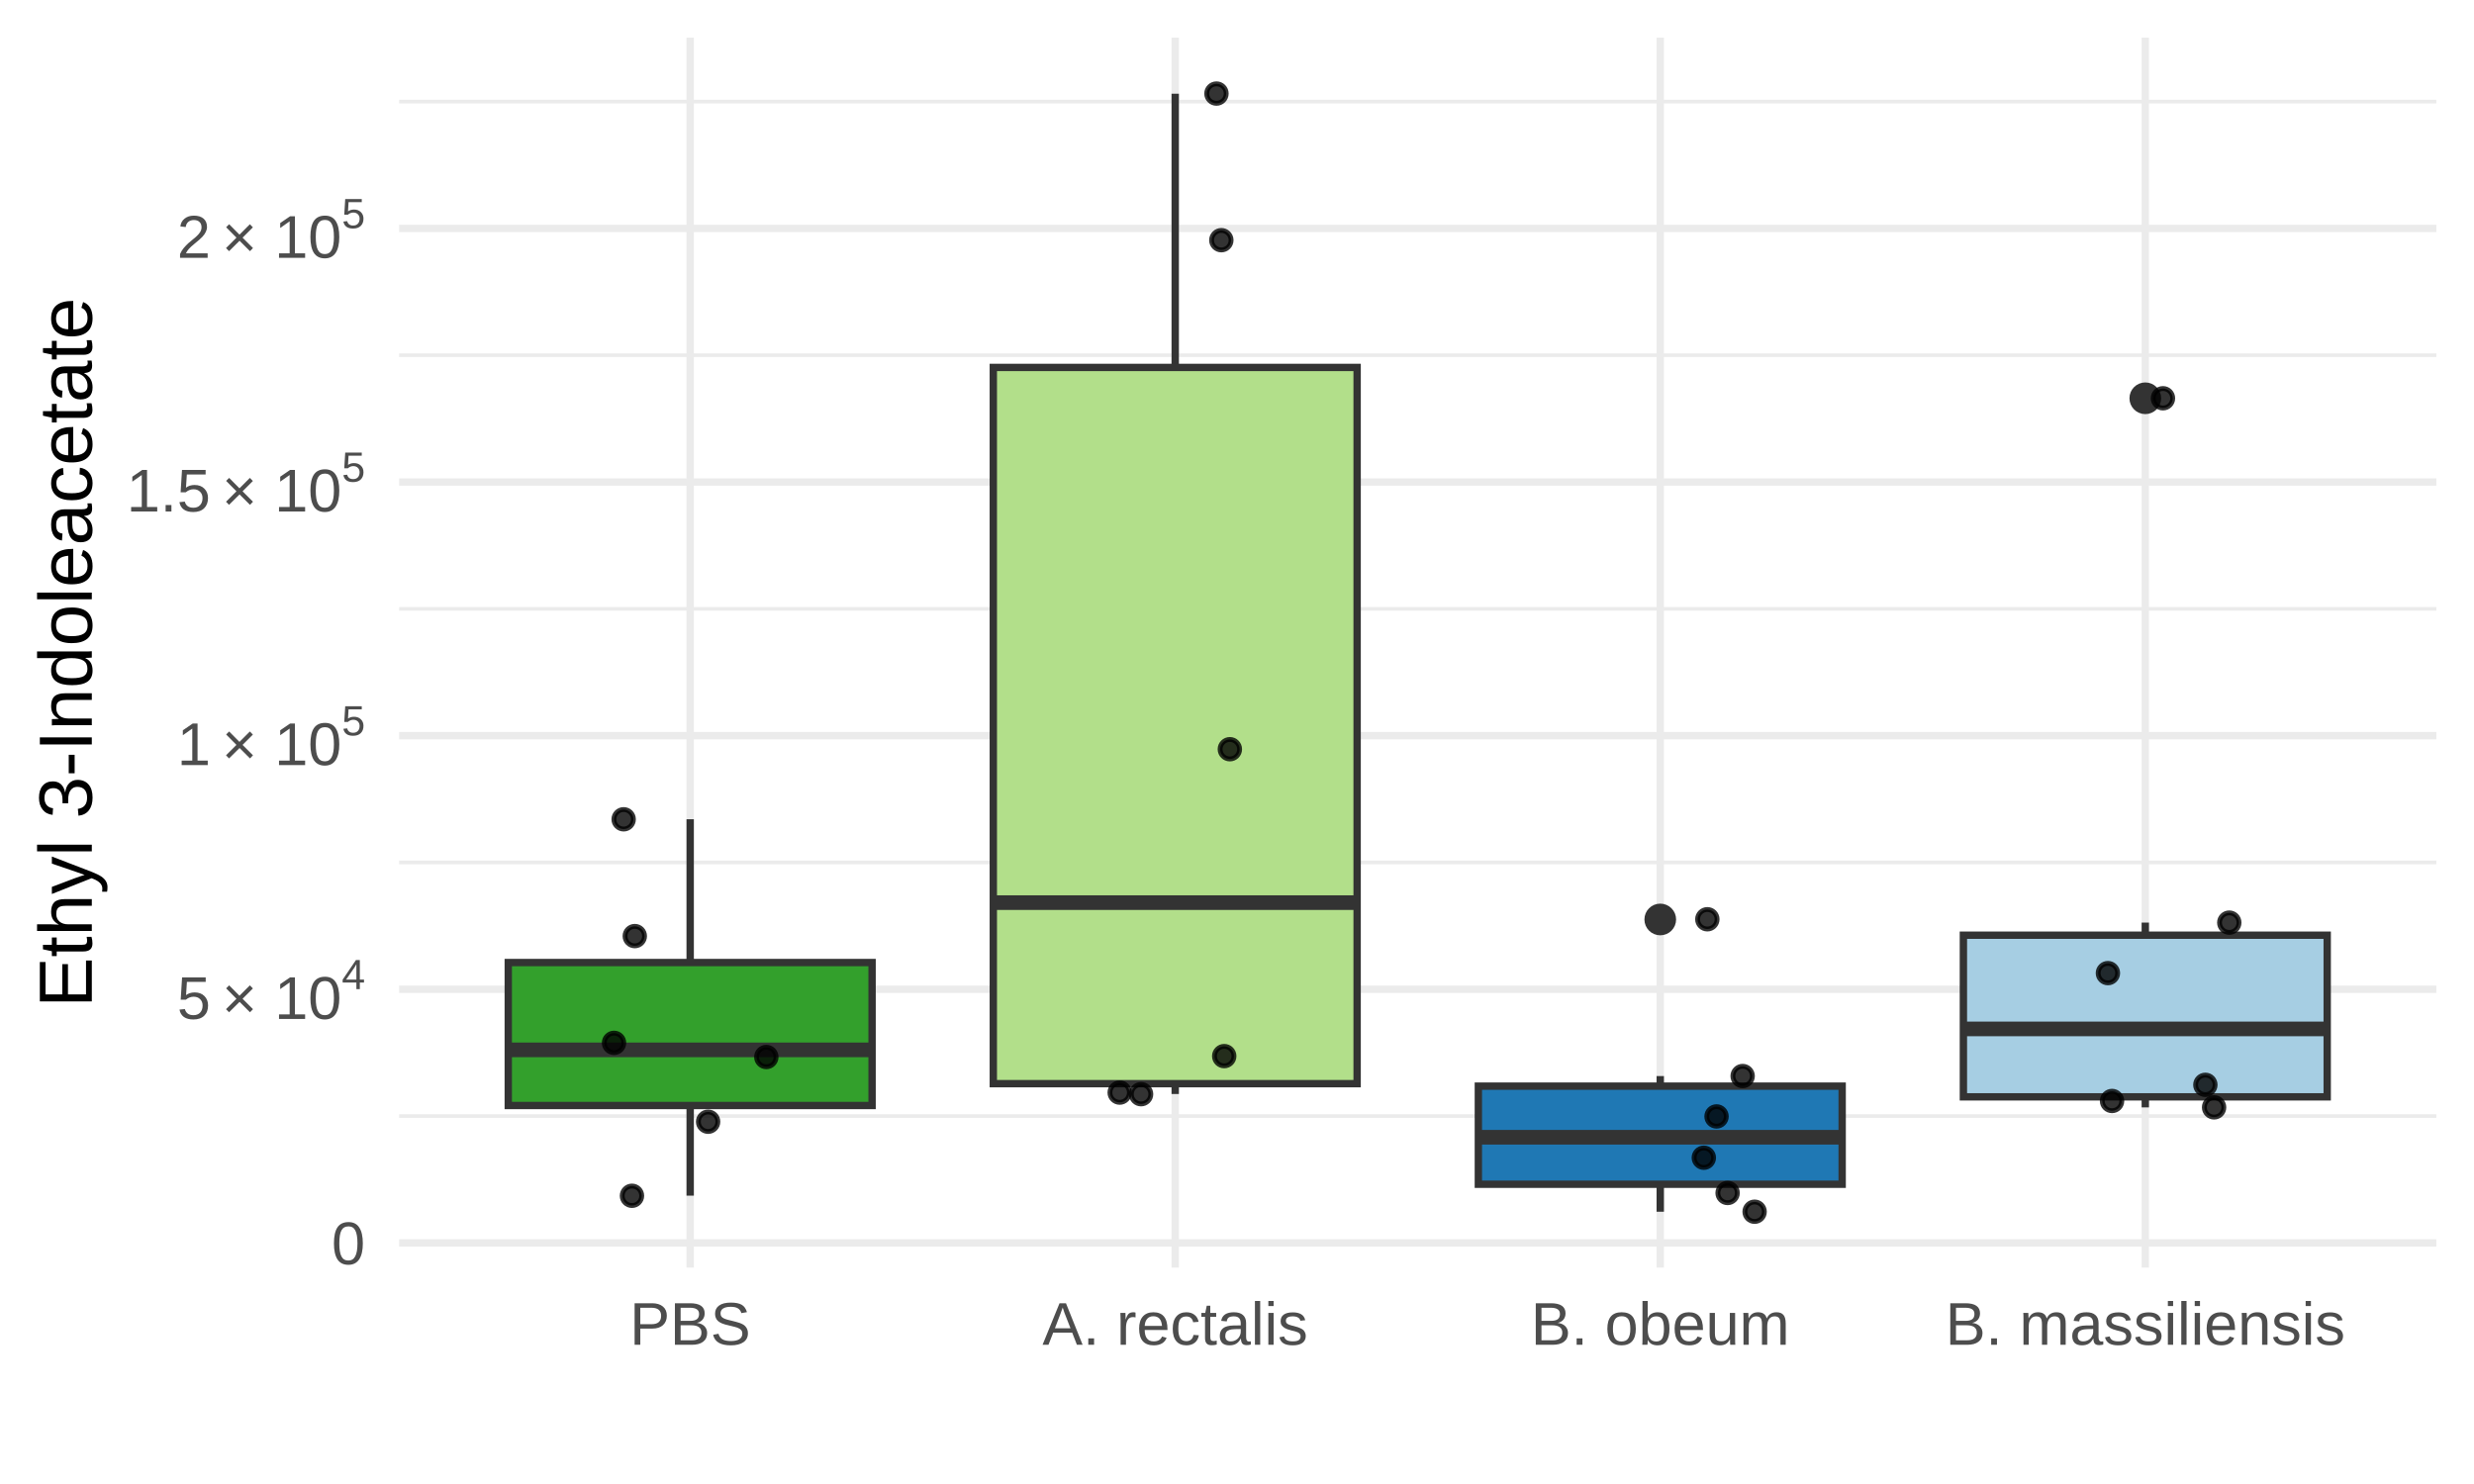
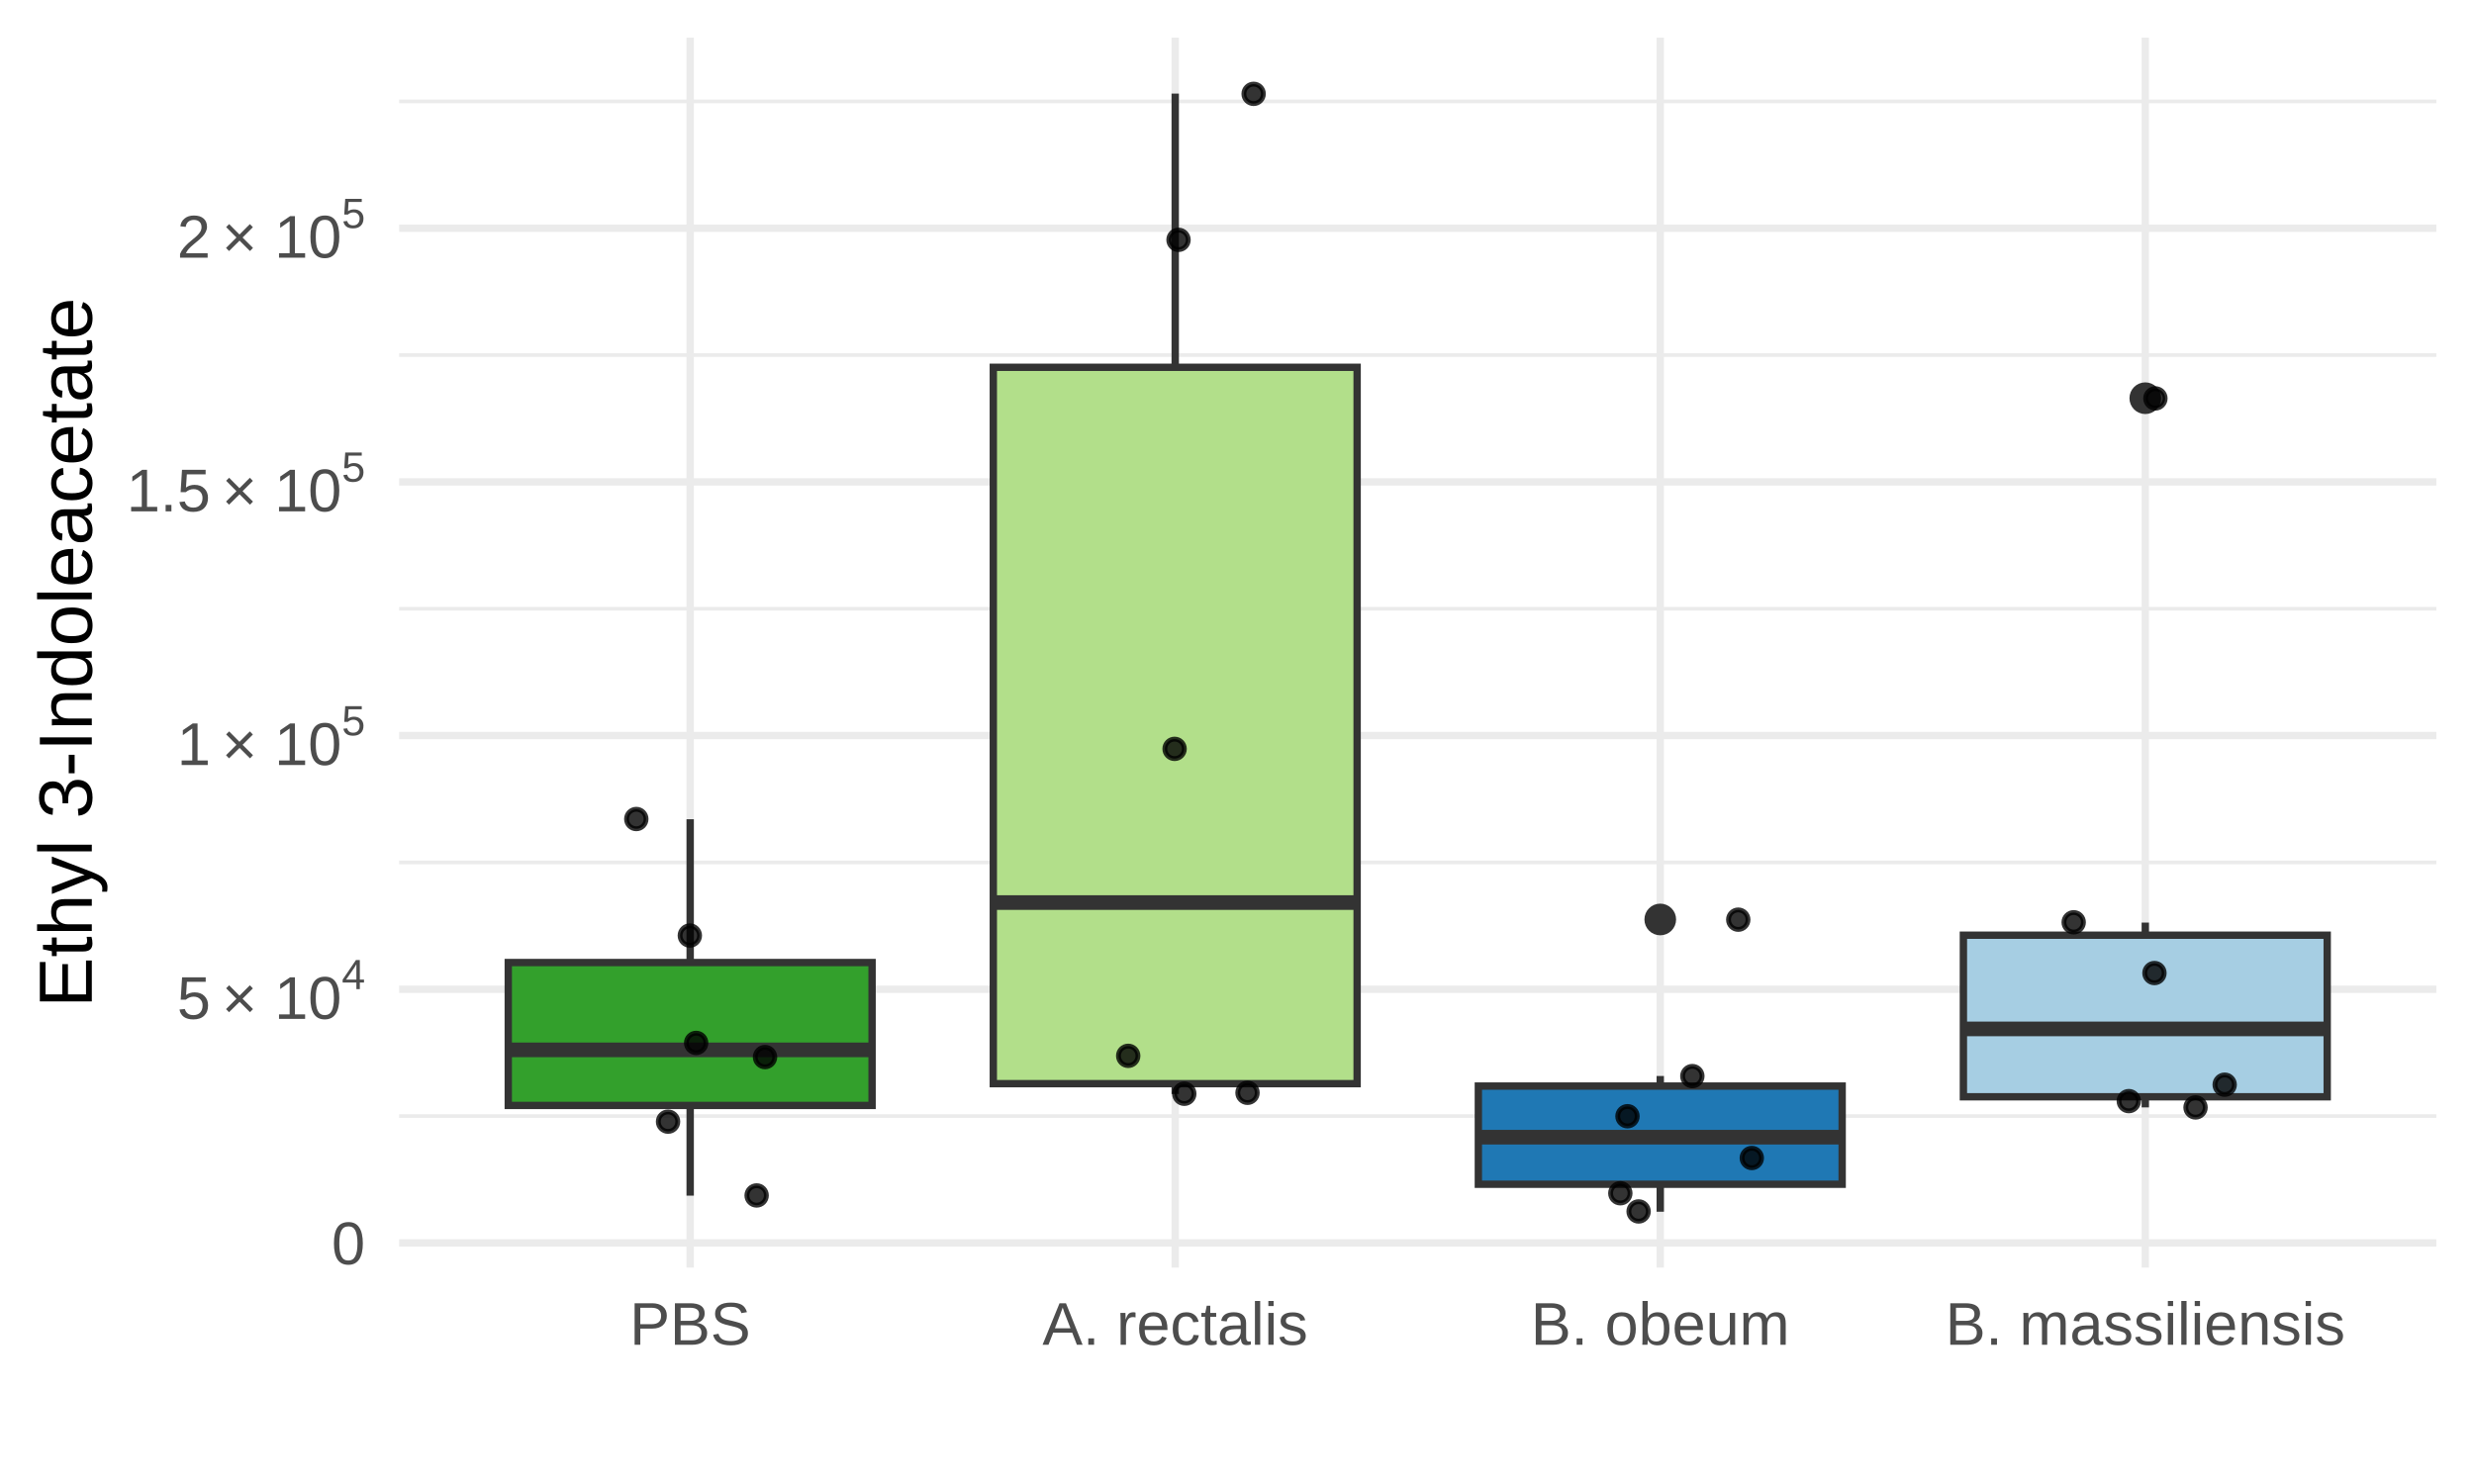
<svg xmlns="http://www.w3.org/2000/svg" class="svglite" width="360.00pt" height="216.00pt" viewBox="0 0 360.00 216.00">
  <defs>
    <style type="text/css">
    .svglite line, .svglite polyline, .svglite polygon, .svglite path, .svglite rect, .svglite circle {
      fill: none;
      stroke: #000000;
      stroke-linecap: round;
      stroke-linejoin: round;
      stroke-miterlimit: 10.00;
    }
    .svglite text {
      white-space: pre;
    }
  </style>
  </defs>
  <rect width="100%" height="100%" style="stroke: none; fill: none;" />
  <defs>
    <clipPath id="cpMC4wMHwzNjAuMDB8MC4wMHwyMTYuMDA=">
      <rect x="0.00" y="0.00" width="360.00" height="216.00" />
    </clipPath>
  </defs>
  <g clip-path="url(#cpMC4wMHwzNjAuMDB8MC4wMHwyMTYuMDA=)">
</g>
  <defs>
    <clipPath id="cpNTguMDh8MzU0LjUyfDUuNDh8MTg0LjUw">
      <rect x="58.08" y="5.48" width="296.44" height="179.02" />
    </clipPath>
  </defs>
  <g clip-path="url(#cpNTguMDh8MzU0LjUyfDUuNDh8MTg0LjUw)">
    <polyline points="58.08,162.45 354.52,162.45 " style="stroke-width: 0.53; stroke: #EBEBEB; stroke-linecap: butt;" />
    <polyline points="58.08,125.53 354.52,125.53 " style="stroke-width: 0.53; stroke: #EBEBEB; stroke-linecap: butt;" />
-     <polyline points="58.08,88.62 354.52,88.62 " style="stroke-width: 0.53; stroke: #EBEBEB; stroke-linecap: butt;" />
-     <polyline points="58.08,51.70 354.52,51.70 " style="stroke-width: 0.53; stroke: #EBEBEB; stroke-linecap: butt;" />
-     <polyline points="58.08,14.79 354.52,14.79 " style="stroke-width: 0.53; stroke: #EBEBEB; stroke-linecap: butt;" />
+     <polyline points="58.08,88.60 354.52,88.60 " style="stroke-width: 0.53; stroke: #EBEBEB; stroke-linecap: butt;" />
+     <polyline points="58.08,51.68 354.52,51.68 " style="stroke-width: 0.53; stroke: #EBEBEB; stroke-linecap: butt;" />
+     <polyline points="58.08,14.76 354.52,14.76 " style="stroke-width: 0.53; stroke: #EBEBEB; stroke-linecap: butt;" />
    <polyline points="58.08,180.91 354.52,180.91 " style="stroke-width: 1.07; stroke: #EBEBEB; stroke-linecap: butt;" />
    <polyline points="58.08,143.99 354.52,143.99 " style="stroke-width: 1.07; stroke: #EBEBEB; stroke-linecap: butt;" />
-     <polyline points="58.08,107.08 354.52,107.08 " style="stroke-width: 1.07; stroke: #EBEBEB; stroke-linecap: butt;" />
-     <polyline points="58.08,70.16 354.52,70.16 " style="stroke-width: 1.07; stroke: #EBEBEB; stroke-linecap: butt;" />
-     <polyline points="58.08,33.25 354.52,33.25 " style="stroke-width: 1.07; stroke: #EBEBEB; stroke-linecap: butt;" />
+     <polyline points="58.08,107.06 354.52,107.06 " style="stroke-width: 1.07; stroke: #EBEBEB; stroke-linecap: butt;" />
+     <polyline points="58.08,70.14 354.52,70.14 " style="stroke-width: 1.07; stroke: #EBEBEB; stroke-linecap: butt;" />
+     <polyline points="58.08,33.22 354.52,33.22 " style="stroke-width: 1.07; stroke: #EBEBEB; stroke-linecap: butt;" />
    <polyline points="100.43,184.50 100.43,5.48 " style="stroke-width: 1.07; stroke: #EBEBEB; stroke-linecap: butt;" />
    <polyline points="171.01,184.50 171.01,5.48 " style="stroke-width: 1.07; stroke: #EBEBEB; stroke-linecap: butt;" />
    <polyline points="241.59,184.50 241.59,5.48 " style="stroke-width: 1.07; stroke: #EBEBEB; stroke-linecap: butt;" />
    <polyline points="312.17,184.50 312.17,5.48 " style="stroke-width: 1.07; stroke: #EBEBEB; stroke-linecap: butt;" />
    <line x1="100.43" y1="140.10" x2="100.43" y2="119.24" style="stroke-width: 1.07; stroke: #333333; stroke-linecap: butt;" />
-     <line x1="100.43" y1="160.91" x2="100.43" y2="174.03" style="stroke-width: 1.07; stroke: #333333; stroke-linecap: butt;" />
-     <polygon points="73.96,140.10 73.96,160.91 126.90,160.91 126.90,140.10 73.96,140.10 " style="stroke-width: 1.07; stroke: #333333; stroke-linecap: butt; stroke-linejoin: miter; fill: #33A02C;" />
+     <line x1="100.43" y1="160.90" x2="100.43" y2="174.03" style="stroke-width: 1.07; stroke: #333333; stroke-linecap: butt;" />
+     <polygon points="73.96,140.10 73.96,160.90 126.90,160.90 126.90,140.10 73.96,140.10 " style="stroke-width: 1.07; stroke: #333333; stroke-linecap: butt; stroke-linejoin: miter; fill: #33A02C;" />
    <line x1="73.96" y1="152.81" x2="126.90" y2="152.81" style="stroke-width: 2.13; stroke: #333333; stroke-linecap: butt; stroke-linejoin: miter;" />
-     <line x1="171.01" y1="53.48" x2="171.01" y2="13.64" style="stroke-width: 1.07; stroke: #333333; stroke-linecap: butt;" />
+     <line x1="171.01" y1="53.46" x2="171.01" y2="13.62" style="stroke-width: 1.07; stroke: #333333; stroke-linecap: butt;" />
    <line x1="171.01" y1="157.73" x2="171.01" y2="159.24" style="stroke-width: 1.07; stroke: #333333; stroke-linecap: butt;" />
-     <polygon points="144.54,53.48 144.54,157.73 197.48,157.73 197.48,53.48 144.54,53.48 " style="stroke-width: 1.07; stroke: #333333; stroke-linecap: butt; stroke-linejoin: miter; fill: #B2DF8A;" />
-     <line x1="144.54" y1="131.38" x2="197.48" y2="131.38" style="stroke-width: 2.13; stroke: #333333; stroke-linecap: butt; stroke-linejoin: miter;" />
+     <polygon points="144.54,53.46 144.54,157.73 197.48,157.73 197.48,53.46 144.54,53.46 " style="stroke-width: 1.07; stroke: #333333; stroke-linecap: butt; stroke-linejoin: miter; fill: #B2DF8A;" />
+     <line x1="144.54" y1="131.37" x2="197.48" y2="131.37" style="stroke-width: 2.13; stroke: #333333; stroke-linecap: butt; stroke-linejoin: miter;" />
    <circle cx="241.59" cy="133.83" r="1.95" style="stroke-width: 0.71; stroke: #333333; fill: #333333;" />
-     <line x1="241.59" y1="158.09" x2="241.59" y2="156.62" style="stroke-width: 1.07; stroke: #333333; stroke-linecap: butt;" />
+     <line x1="241.59" y1="158.08" x2="241.59" y2="156.61" style="stroke-width: 1.07; stroke: #333333; stroke-linecap: butt;" />
    <line x1="241.59" y1="172.37" x2="241.59" y2="176.37" style="stroke-width: 1.07; stroke: #333333; stroke-linecap: butt;" />
-     <polygon points="215.12,158.09 215.12,172.37 268.06,172.37 268.06,158.09 215.12,158.09 " style="stroke-width: 1.07; stroke: #333333; stroke-linecap: butt; stroke-linejoin: miter; fill: #1F78B4;" />
-     <line x1="215.12" y1="165.53" x2="268.06" y2="165.53" style="stroke-width: 2.13; stroke: #333333; stroke-linecap: butt; stroke-linejoin: miter;" />
-     <circle cx="312.17" cy="57.97" r="1.95" style="stroke-width: 0.71; stroke: #333333; fill: #333333;" />
+     <polygon points="215.12,158.08 215.12,172.37 268.06,172.37 268.06,158.08 215.12,158.08 " style="stroke-width: 1.07; stroke: #333333; stroke-linecap: butt; stroke-linejoin: miter; fill: #1F78B4;" />
+     <line x1="215.12" y1="165.52" x2="268.06" y2="165.52" style="stroke-width: 2.13; stroke: #333333; stroke-linecap: butt; stroke-linejoin: miter;" />
+     <circle cx="312.17" cy="57.96" r="1.95" style="stroke-width: 0.71; stroke: #333333; fill: #333333;" />
    <line x1="312.17" y1="136.12" x2="312.17" y2="134.28" style="stroke-width: 1.07; stroke: #333333; stroke-linecap: butt;" />
-     <line x1="312.17" y1="159.65" x2="312.17" y2="161.18" style="stroke-width: 1.07; stroke: #333333; stroke-linecap: butt;" />
-     <polygon points="285.70,136.12 285.70,159.65 338.64,159.65 338.64,136.12 285.70,136.12 " style="stroke-width: 1.07; stroke: #333333; stroke-linecap: butt; stroke-linejoin: miter; fill: #A6CEE3;" />
+     <line x1="312.17" y1="159.64" x2="312.17" y2="161.18" style="stroke-width: 1.07; stroke: #333333; stroke-linecap: butt;" />
+     <polygon points="285.70,136.12 285.70,159.64 338.64,159.64 338.64,136.12 285.70,136.12 " style="stroke-width: 1.07; stroke: #333333; stroke-linecap: butt; stroke-linejoin: miter; fill: #A6CEE3;" />
    <line x1="285.70" y1="149.76" x2="338.64" y2="149.76" style="stroke-width: 2.13; stroke: #333333; stroke-linecap: butt; stroke-linejoin: miter;" />
-     <circle cx="255.32" cy="176.37" r="1.42" style="stroke-width: 0.71; stroke: #000000; stroke-opacity: 0.80; fill: #000000; fill-opacity: 0.80;" />
-     <circle cx="249.78" cy="162.50" r="1.42" style="stroke-width: 0.71; stroke: #000000; stroke-opacity: 0.80; fill: #000000; fill-opacity: 0.80;" />
-     <circle cx="320.91" cy="157.90" r="1.42" style="stroke-width: 0.71; stroke: #000000; stroke-opacity: 0.80; fill: #000000; fill-opacity: 0.80;" />
-     <circle cx="177.72" cy="34.96" r="1.42" style="stroke-width: 0.71; stroke: #000000; stroke-opacity: 0.80; fill: #000000; fill-opacity: 0.80;" />
-     <circle cx="178.96" cy="109.05" r="1.42" style="stroke-width: 0.71; stroke: #000000; stroke-opacity: 0.80; fill: #000000; fill-opacity: 0.80;" />
-     <circle cx="103.04" cy="163.27" r="1.42" style="stroke-width: 0.71; stroke: #000000; stroke-opacity: 0.80; fill: #000000; fill-opacity: 0.80;" />
-     <circle cx="91.96" cy="174.05" r="1.42" style="stroke-width: 0.71; stroke: #000000; stroke-opacity: 0.80; fill: #000000; fill-opacity: 0.80;" />
-     <circle cx="307.33" cy="160.25" r="1.42" style="stroke-width: 0.71; stroke: #000000; stroke-opacity: 0.80; fill: #000000; fill-opacity: 0.80;" />
-     <circle cx="251.39" cy="173.64" r="1.42" style="stroke-width: 0.71; stroke: #000000; stroke-opacity: 0.80; fill: #000000; fill-opacity: 0.80;" />
-     <circle cx="248.44" cy="133.80" r="1.42" style="stroke-width: 0.71; stroke: #000000; stroke-opacity: 0.80; fill: #000000; fill-opacity: 0.80;" />
-     <circle cx="314.74" cy="57.97" r="1.42" style="stroke-width: 0.71; stroke: #000000; stroke-opacity: 0.80; fill: #000000; fill-opacity: 0.80;" />
-     <circle cx="166.04" cy="159.26" r="1.42" style="stroke-width: 0.71; stroke: #000000; stroke-opacity: 0.80; fill: #000000; fill-opacity: 0.80;" />
-     <circle cx="177.01" cy="13.62" r="1.42" style="stroke-width: 0.71; stroke: #000000; stroke-opacity: 0.80; fill: #000000; fill-opacity: 0.80;" />
-     <circle cx="90.75" cy="119.25" r="1.42" style="stroke-width: 0.71; stroke: #000000; stroke-opacity: 0.80; fill: #000000; fill-opacity: 0.80;" />
-     <circle cx="111.51" cy="153.85" r="1.42" style="stroke-width: 0.71; stroke: #000000; stroke-opacity: 0.80; fill: #000000; fill-opacity: 0.80;" />
-     <circle cx="324.39" cy="134.29" r="1.42" style="stroke-width: 0.71; stroke: #000000; stroke-opacity: 0.80; fill: #000000; fill-opacity: 0.80;" />
-     <circle cx="247.93" cy="168.51" r="1.42" style="stroke-width: 0.71; stroke: #000000; stroke-opacity: 0.80; fill: #000000; fill-opacity: 0.80;" />
-     <circle cx="253.58" cy="156.62" r="1.42" style="stroke-width: 0.71; stroke: #000000; stroke-opacity: 0.80; fill: #000000; fill-opacity: 0.80;" />
-     <circle cx="306.73" cy="141.64" r="1.42" style="stroke-width: 0.71; stroke: #000000; stroke-opacity: 0.80; fill: #000000; fill-opacity: 0.80;" />
-     <circle cx="162.93" cy="159.03" r="1.42" style="stroke-width: 0.71; stroke: #000000; stroke-opacity: 0.80; fill: #000000; fill-opacity: 0.80;" />
-     <circle cx="178.14" cy="153.72" r="1.42" style="stroke-width: 0.71; stroke: #000000; stroke-opacity: 0.80; fill: #000000; fill-opacity: 0.80;" />
-     <circle cx="92.37" cy="136.25" r="1.42" style="stroke-width: 0.71; stroke: #000000; stroke-opacity: 0.80; fill: #000000; fill-opacity: 0.80;" />
-     <circle cx="89.35" cy="151.79" r="1.42" style="stroke-width: 0.71; stroke: #000000; stroke-opacity: 0.80; fill: #000000; fill-opacity: 0.80;" />
-     <circle cx="322.18" cy="161.18" r="1.42" style="stroke-width: 0.71; stroke: #000000; stroke-opacity: 0.80; fill: #000000; fill-opacity: 0.80;" />
+     <circle cx="238.44" cy="176.33" r="1.42" style="stroke-width: 0.71; stroke: #000000; stroke-opacity: 0.80; fill: #000000; fill-opacity: 0.80;" />
+     <circle cx="236.82" cy="162.47" r="1.42" style="stroke-width: 0.71; stroke: #000000; stroke-opacity: 0.80; fill: #000000; fill-opacity: 0.80;" />
+     <circle cx="323.72" cy="157.88" r="1.42" style="stroke-width: 0.71; stroke: #000000; stroke-opacity: 0.80; fill: #000000; fill-opacity: 0.80;" />
+     <circle cx="171.49" cy="34.91" r="1.42" style="stroke-width: 0.71; stroke: #000000; stroke-opacity: 0.80; fill: #000000; fill-opacity: 0.80;" />
+     <circle cx="170.92" cy="109.00" r="1.42" style="stroke-width: 0.71; stroke: #000000; stroke-opacity: 0.80; fill: #000000; fill-opacity: 0.80;" />
+     <circle cx="97.21" cy="163.26" r="1.42" style="stroke-width: 0.71; stroke: #000000; stroke-opacity: 0.80; fill: #000000; fill-opacity: 0.80;" />
+     <circle cx="110.10" cy="174.00" r="1.42" style="stroke-width: 0.71; stroke: #000000; stroke-opacity: 0.80; fill: #000000; fill-opacity: 0.80;" />
+     <circle cx="309.77" cy="160.27" r="1.42" style="stroke-width: 0.71; stroke: #000000; stroke-opacity: 0.80; fill: #000000; fill-opacity: 0.80;" />
+     <circle cx="235.78" cy="173.68" r="1.42" style="stroke-width: 0.71; stroke: #000000; stroke-opacity: 0.80; fill: #000000; fill-opacity: 0.80;" />
+     <circle cx="252.94" cy="133.86" r="1.42" style="stroke-width: 0.71; stroke: #000000; stroke-opacity: 0.80; fill: #000000; fill-opacity: 0.80;" />
+     <circle cx="313.64" cy="57.99" r="1.42" style="stroke-width: 0.71; stroke: #000000; stroke-opacity: 0.80; fill: #000000; fill-opacity: 0.80;" />
+     <circle cx="172.33" cy="159.20" r="1.42" style="stroke-width: 0.71; stroke: #000000; stroke-opacity: 0.80; fill: #000000; fill-opacity: 0.80;" />
+     <circle cx="182.42" cy="13.66" r="1.42" style="stroke-width: 0.71; stroke: #000000; stroke-opacity: 0.80; fill: #000000; fill-opacity: 0.80;" />
+     <circle cx="92.59" cy="119.21" r="1.42" style="stroke-width: 0.71; stroke: #000000; stroke-opacity: 0.80; fill: #000000; fill-opacity: 0.80;" />
+     <circle cx="111.32" cy="153.86" r="1.42" style="stroke-width: 0.71; stroke: #000000; stroke-opacity: 0.80; fill: #000000; fill-opacity: 0.80;" />
+     <circle cx="301.75" cy="134.24" r="1.42" style="stroke-width: 0.71; stroke: #000000; stroke-opacity: 0.80; fill: #000000; fill-opacity: 0.80;" />
+     <circle cx="254.91" cy="168.55" r="1.42" style="stroke-width: 0.71; stroke: #000000; stroke-opacity: 0.80; fill: #000000; fill-opacity: 0.80;" />
+     <circle cx="246.26" cy="156.63" r="1.42" style="stroke-width: 0.71; stroke: #000000; stroke-opacity: 0.80; fill: #000000; fill-opacity: 0.80;" />
+     <circle cx="313.50" cy="141.63" r="1.42" style="stroke-width: 0.71; stroke: #000000; stroke-opacity: 0.80; fill: #000000; fill-opacity: 0.80;" />
+     <circle cx="181.53" cy="159.06" r="1.42" style="stroke-width: 0.71; stroke: #000000; stroke-opacity: 0.80; fill: #000000; fill-opacity: 0.80;" />
+     <circle cx="164.17" cy="153.68" r="1.42" style="stroke-width: 0.71; stroke: #000000; stroke-opacity: 0.80; fill: #000000; fill-opacity: 0.80;" />
+     <circle cx="100.38" cy="136.17" r="1.42" style="stroke-width: 0.71; stroke: #000000; stroke-opacity: 0.80; fill: #000000; fill-opacity: 0.80;" />
+     <circle cx="101.30" cy="151.80" r="1.42" style="stroke-width: 0.71; stroke: #000000; stroke-opacity: 0.80; fill: #000000; fill-opacity: 0.80;" />
+     <circle cx="319.48" cy="161.19" r="1.42" style="stroke-width: 0.71; stroke: #000000; stroke-opacity: 0.80; fill: #000000; fill-opacity: 0.80;" />
  </g>
  <g clip-path="url(#cpMC4wMHwzNjAuMDB8MC4wMHwyMTYuMDA=)">
    <text x="48.25" y="184.02" style="font-size: 8.80px;fill: #4D4D4D; font-family: &quot;Arial&quot;;" textLength="4.90px" lengthAdjust="spacingAndGlyphs">0</text>
-     <text x="25.76" y="148.31" style="font-size: 8.80px;fill: #4D4D4D; font-family: &quot;Arial&quot;;" textLength="4.90px" lengthAdjust="spacingAndGlyphs">5</text>
-     <text x="32.28" y="148.31" style="font-size: 8.80px;fill: #4D4D4D; font-family: &quot;Arial&quot;;" textLength="6.02px" lengthAdjust="spacingAndGlyphs">×</text>
-     <text x="39.93" y="148.31" style="font-size: 8.80px;fill: #4D4D4D; font-family: &quot;Arial&quot;;" textLength="9.79px" lengthAdjust="spacingAndGlyphs">10</text>
+     <text x="25.76" y="148.30" style="font-size: 8.80px;fill: #4D4D4D; font-family: &quot;Arial&quot;;" textLength="4.90px" lengthAdjust="spacingAndGlyphs">5</text>
+     <text x="32.28" y="148.30" style="font-size: 8.80px;fill: #4D4D4D; font-family: &quot;Arial&quot;;" textLength="6.02px" lengthAdjust="spacingAndGlyphs">×</text>
+     <text x="39.93" y="148.30" style="font-size: 8.80px;fill: #4D4D4D; font-family: &quot;Arial&quot;;" textLength="9.79px" lengthAdjust="spacingAndGlyphs">10</text>
    <text x="49.72" y="143.97" style="font-size: 6.16px;fill: #4D4D4D; font-family: &quot;Arial&quot;;" textLength="3.43px" lengthAdjust="spacingAndGlyphs">4</text>
-     <text x="25.76" y="111.36" style="font-size: 8.80px;fill: #4D4D4D; font-family: &quot;Arial&quot;;" textLength="4.90px" lengthAdjust="spacingAndGlyphs">1</text>
-     <text x="32.28" y="111.36" style="font-size: 8.80px;fill: #4D4D4D; font-family: &quot;Arial&quot;;" textLength="6.02px" lengthAdjust="spacingAndGlyphs">×</text>
-     <text x="39.93" y="111.36" style="font-size: 8.80px;fill: #4D4D4D; font-family: &quot;Arial&quot;;" textLength="9.79px" lengthAdjust="spacingAndGlyphs">10</text>
-     <text x="49.72" y="107.03" style="font-size: 6.16px;fill: #4D4D4D; font-family: &quot;Arial&quot;;" textLength="3.43px" lengthAdjust="spacingAndGlyphs">5</text>
-     <text x="18.41" y="74.45" style="font-size: 8.80px;fill: #4D4D4D; font-family: &quot;Arial&quot;;" textLength="12.24px" lengthAdjust="spacingAndGlyphs">1.5</text>
-     <text x="32.28" y="74.45" style="font-size: 8.80px;fill: #4D4D4D; font-family: &quot;Arial&quot;;" textLength="6.02px" lengthAdjust="spacingAndGlyphs">×</text>
-     <text x="39.93" y="74.45" style="font-size: 8.80px;fill: #4D4D4D; font-family: &quot;Arial&quot;;" textLength="9.79px" lengthAdjust="spacingAndGlyphs">10</text>
-     <text x="49.72" y="70.11" style="font-size: 6.16px;fill: #4D4D4D; font-family: &quot;Arial&quot;;" textLength="3.43px" lengthAdjust="spacingAndGlyphs">5</text>
-     <text x="25.76" y="37.53" style="font-size: 8.80px;fill: #4D4D4D; font-family: &quot;Arial&quot;;" textLength="4.90px" lengthAdjust="spacingAndGlyphs">2</text>
-     <text x="32.28" y="37.53" style="font-size: 8.80px;fill: #4D4D4D; font-family: &quot;Arial&quot;;" textLength="6.02px" lengthAdjust="spacingAndGlyphs">×</text>
-     <text x="39.93" y="37.53" style="font-size: 8.80px;fill: #4D4D4D; font-family: &quot;Arial&quot;;" textLength="9.79px" lengthAdjust="spacingAndGlyphs">10</text>
-     <text x="49.72" y="33.20" style="font-size: 6.16px;fill: #4D4D4D; font-family: &quot;Arial&quot;;" textLength="3.43px" lengthAdjust="spacingAndGlyphs">5</text>
+     <text x="25.76" y="111.35" style="font-size: 8.80px;fill: #4D4D4D; font-family: &quot;Arial&quot;;" textLength="4.90px" lengthAdjust="spacingAndGlyphs">1</text>
+     <text x="32.28" y="111.35" style="font-size: 8.80px;fill: #4D4D4D; font-family: &quot;Arial&quot;;" textLength="6.02px" lengthAdjust="spacingAndGlyphs">×</text>
+     <text x="39.93" y="111.35" style="font-size: 8.80px;fill: #4D4D4D; font-family: &quot;Arial&quot;;" textLength="9.79px" lengthAdjust="spacingAndGlyphs">10</text>
+     <text x="49.72" y="107.02" style="font-size: 6.16px;fill: #4D4D4D; font-family: &quot;Arial&quot;;" textLength="3.43px" lengthAdjust="spacingAndGlyphs">5</text>
+     <text x="18.41" y="74.43" style="font-size: 8.80px;fill: #4D4D4D; font-family: &quot;Arial&quot;;" textLength="12.24px" lengthAdjust="spacingAndGlyphs">1.5</text>
+     <text x="32.28" y="74.43" style="font-size: 8.80px;fill: #4D4D4D; font-family: &quot;Arial&quot;;" textLength="6.02px" lengthAdjust="spacingAndGlyphs">×</text>
+     <text x="39.93" y="74.43" style="font-size: 8.80px;fill: #4D4D4D; font-family: &quot;Arial&quot;;" textLength="9.79px" lengthAdjust="spacingAndGlyphs">10</text>
+     <text x="49.72" y="70.10" style="font-size: 6.16px;fill: #4D4D4D; font-family: &quot;Arial&quot;;" textLength="3.43px" lengthAdjust="spacingAndGlyphs">5</text>
+     <text x="25.76" y="37.51" style="font-size: 8.80px;fill: #4D4D4D; font-family: &quot;Arial&quot;;" textLength="4.90px" lengthAdjust="spacingAndGlyphs">2</text>
+     <text x="32.28" y="37.51" style="font-size: 8.80px;fill: #4D4D4D; font-family: &quot;Arial&quot;;" textLength="6.02px" lengthAdjust="spacingAndGlyphs">×</text>
+     <text x="39.93" y="37.51" style="font-size: 8.80px;fill: #4D4D4D; font-family: &quot;Arial&quot;;" textLength="9.79px" lengthAdjust="spacingAndGlyphs">10</text>
+     <text x="49.72" y="33.18" style="font-size: 6.16px;fill: #4D4D4D; font-family: &quot;Arial&quot;;" textLength="3.43px" lengthAdjust="spacingAndGlyphs">5</text>
    <text x="100.43" y="195.74" text-anchor="middle" style="font-size: 8.80px;fill: #4D4D4D; font-family: &quot;Arial&quot;;" textLength="17.60px" lengthAdjust="spacingAndGlyphs">PBS</text>
    <text x="171.01" y="195.74" text-anchor="middle" style="font-size: 8.80px;fill: #4D4D4D; font-family: &quot;Arial&quot;;" textLength="38.64px" lengthAdjust="spacingAndGlyphs">A. rectalis</text>
    <text x="241.59" y="195.74" text-anchor="middle" style="font-size: 8.80px;fill: #4D4D4D; font-family: &quot;Arial&quot;;" textLength="37.68px" lengthAdjust="spacingAndGlyphs">B. obeum</text>
    <text x="312.17" y="195.74" text-anchor="middle" style="font-size: 8.80px;fill: #4D4D4D; font-family: &quot;Arial&quot;;" textLength="58.18px" lengthAdjust="spacingAndGlyphs">B. massiliensis</text>
    <text transform="translate(13.36,94.99) rotate(-90)" text-anchor="middle" style="font-size: 11.00px; font-family: &quot;Arial&quot;;" textLength="103.38px" lengthAdjust="spacingAndGlyphs">Ethyl 3-Indoleacetate</text>
  </g>
</svg>
